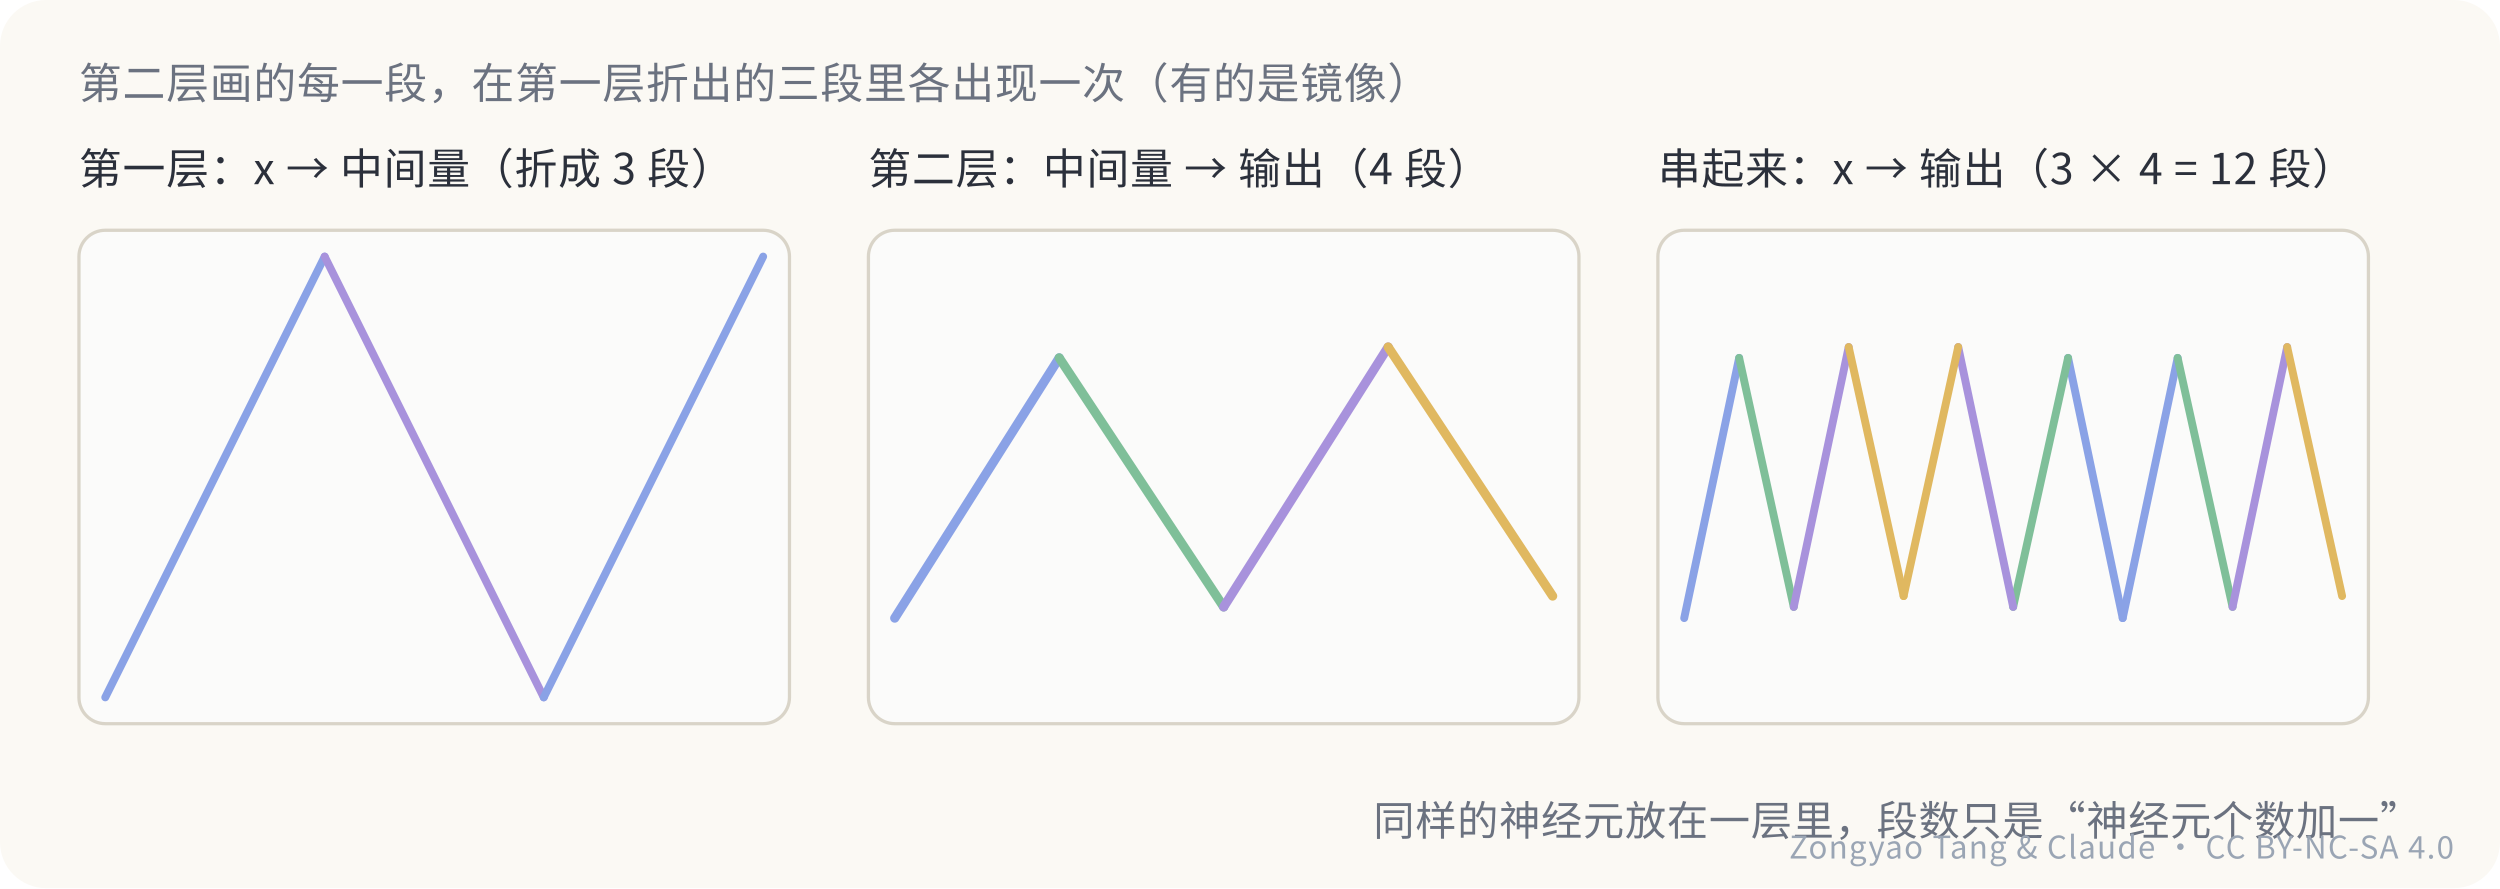
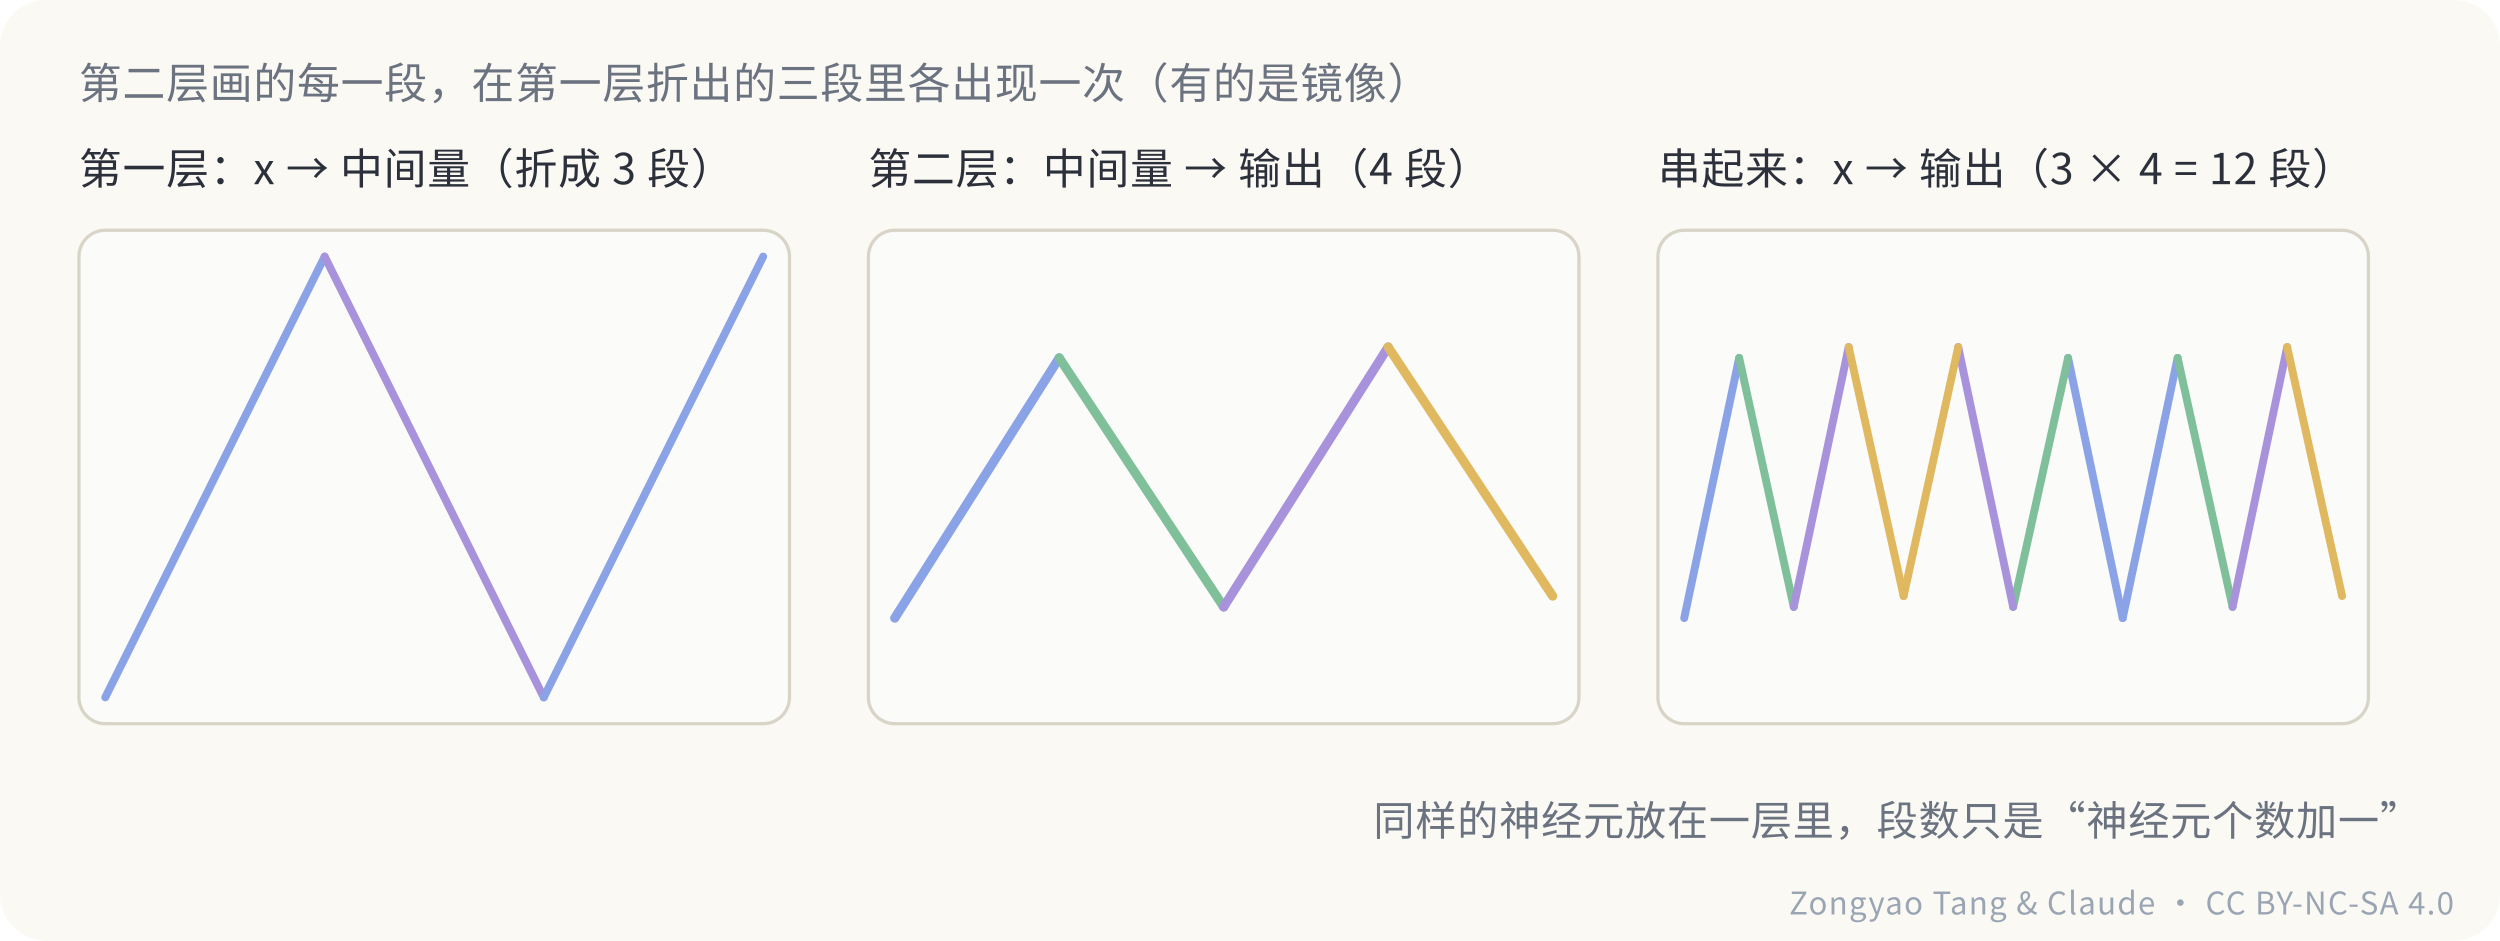
- <svg xmlns="http://www.w3.org/2000/svg" viewBox="0 0 760 270" width="760" height="270" font-family="'PingFang SC','Noto Sans CJK SC','Source Han Sans SC','Hiragino Sans GB','Microsoft YaHei',sans-serif" role="img" aria-label="第一层把输入轴折成三段，第二层画的四段在每一折里各出现一次，共十二段">
+ <svg xmlns="http://www.w3.org/2000/svg" viewBox="0 0 760 286" width="760" height="286" font-family="'PingFang SC','Noto Sans CJK SC','Source Han Sans SC','Hiragino Sans GB','Microsoft YaHei',sans-serif" role="img" aria-label="第一层把输入轴折成三段，第二层画的四段在每一折里各出现一次，共十二段">
  <defs>
    <marker id="tip" viewBox="0 0 10 10" refX="9" refY="5" markerWidth="7" markerHeight="7" orient="auto-start-reverse">
      <path d="M0 0 L10 5 L0 10 z" fill="#6b7280" />
    </marker>
  </defs>
-   <rect width="760" height="270" rx="14" fill="#fbf9f4" />
+   <rect width="760" height="286" rx="14" fill="#fbf9f4" />
  <rect x="24" y="70" width="216" height="150" rx="8" fill="#fbfbfa" stroke="#d9d4c8" />
  <text x="24" y="56" font-size="13" fill="#2b303b" font-weight="500" text-anchor="start" letter-spacing=".02em">第一层：x → 中间量（折成 3 段）</text>
  <line x1="32.0" y1="212.0" x2="98.7" y2="78.0" stroke="#8aa2e6" stroke-width="2.4" stroke-linecap="round" />
  <line x1="98.7" y1="78.0" x2="165.3" y2="212.0" stroke="#a892dc" stroke-width="2.4" stroke-linecap="round" />
  <line x1="165.3" y1="212.0" x2="232.0" y2="78.0" stroke="#8aa2e6" stroke-width="2.4" stroke-linecap="round" />
  <rect x="264" y="70" width="216" height="150" rx="8" fill="#fbfbfa" stroke="#d9d4c8" />
  <text x="264" y="56" font-size="13" fill="#2b303b" font-weight="500" text-anchor="start" letter-spacing=".02em">第二层：中间量 → 输出（4 段）</text>
  <line x1="272.0" y1="187.9" x2="322.0" y2="108.8" stroke="#8aa2e6" stroke-width="2.8" stroke-linecap="round" />
  <line x1="322.0" y1="108.8" x2="372.0" y2="184.5" stroke="#7fbf99" stroke-width="2.8" stroke-linecap="round" />
  <line x1="372.0" y1="184.5" x2="422.0" y2="105.5" stroke="#a892dc" stroke-width="2.8" stroke-linecap="round" />
  <line x1="422.0" y1="105.5" x2="472.0" y2="181.2" stroke="#e0b860" stroke-width="2.8" stroke-linecap="round" />
  <rect x="504" y="70" width="216" height="150" rx="8" fill="#fbfbfa" stroke="#d9d4c8" />
  <text x="504" y="56" font-size="13" fill="#2b303b" font-weight="500" text-anchor="start" letter-spacing=".02em">串起来：x → 输出（3 × 4 = 12 段）</text>
  <line x1="512.0" y1="187.9" x2="528.7" y2="108.8" stroke="#8aa2e6" stroke-width="2.4" stroke-linecap="round" />
  <line x1="528.7" y1="108.8" x2="545.3" y2="184.5" stroke="#7fbf99" stroke-width="2.4" stroke-linecap="round" />
  <line x1="545.3" y1="184.5" x2="562.0" y2="105.5" stroke="#a892dc" stroke-width="2.4" stroke-linecap="round" />
  <line x1="562.0" y1="105.5" x2="578.7" y2="181.2" stroke="#e0b860" stroke-width="2.4" stroke-linecap="round" />
  <line x1="645.3" y1="187.9" x2="628.7" y2="108.8" stroke="#8aa2e6" stroke-width="2.4" stroke-linecap="round" />
  <line x1="628.7" y1="108.8" x2="612.0" y2="184.5" stroke="#7fbf99" stroke-width="2.4" stroke-linecap="round" />
  <line x1="612.0" y1="184.5" x2="595.3" y2="105.5" stroke="#a892dc" stroke-width="2.4" stroke-linecap="round" />
  <line x1="595.3" y1="105.5" x2="578.7" y2="181.2" stroke="#e0b860" stroke-width="2.4" stroke-linecap="round" />
  <line x1="645.3" y1="187.9" x2="662.0" y2="108.8" stroke="#8aa2e6" stroke-width="2.4" stroke-linecap="round" />
  <line x1="662.0" y1="108.8" x2="678.7" y2="184.5" stroke="#7fbf99" stroke-width="2.4" stroke-linecap="round" />
  <line x1="678.7" y1="184.5" x2="695.3" y2="105.5" stroke="#a892dc" stroke-width="2.4" stroke-linecap="round" />
  <line x1="695.3" y1="105.5" x2="712.0" y2="181.2" stroke="#e0b860" stroke-width="2.4" stroke-linecap="round" />
  <text x="24" y="30" font-size="13" fill="#6b7280" font-weight="400" text-anchor="start" letter-spacing=".02em">第二层画的每一段，在第一层折出的三段里各出现一次（有的是镜像）</text>
  <text x="736" y="254" font-size="12.5" fill="#6b7280" font-weight="400" text-anchor="end" letter-spacing=".02em">同样的神经元放在一层里，段数只是“神经元个数加一”</text>
-   <text x="746" y="261" font-size="9.5" fill="#9AA5B4" text-anchor="end" letter-spacing=".04em">Zongyao Tang &amp; Claude · CC BY-NC-SA 4.0</text>
+   <text x="746" y="278" font-size="9.5" fill="#9AA5B4" text-anchor="end" letter-spacing=".04em">Zongyao Tang &amp; Claude · CC BY-NC-SA 4.0</text>
</svg>
